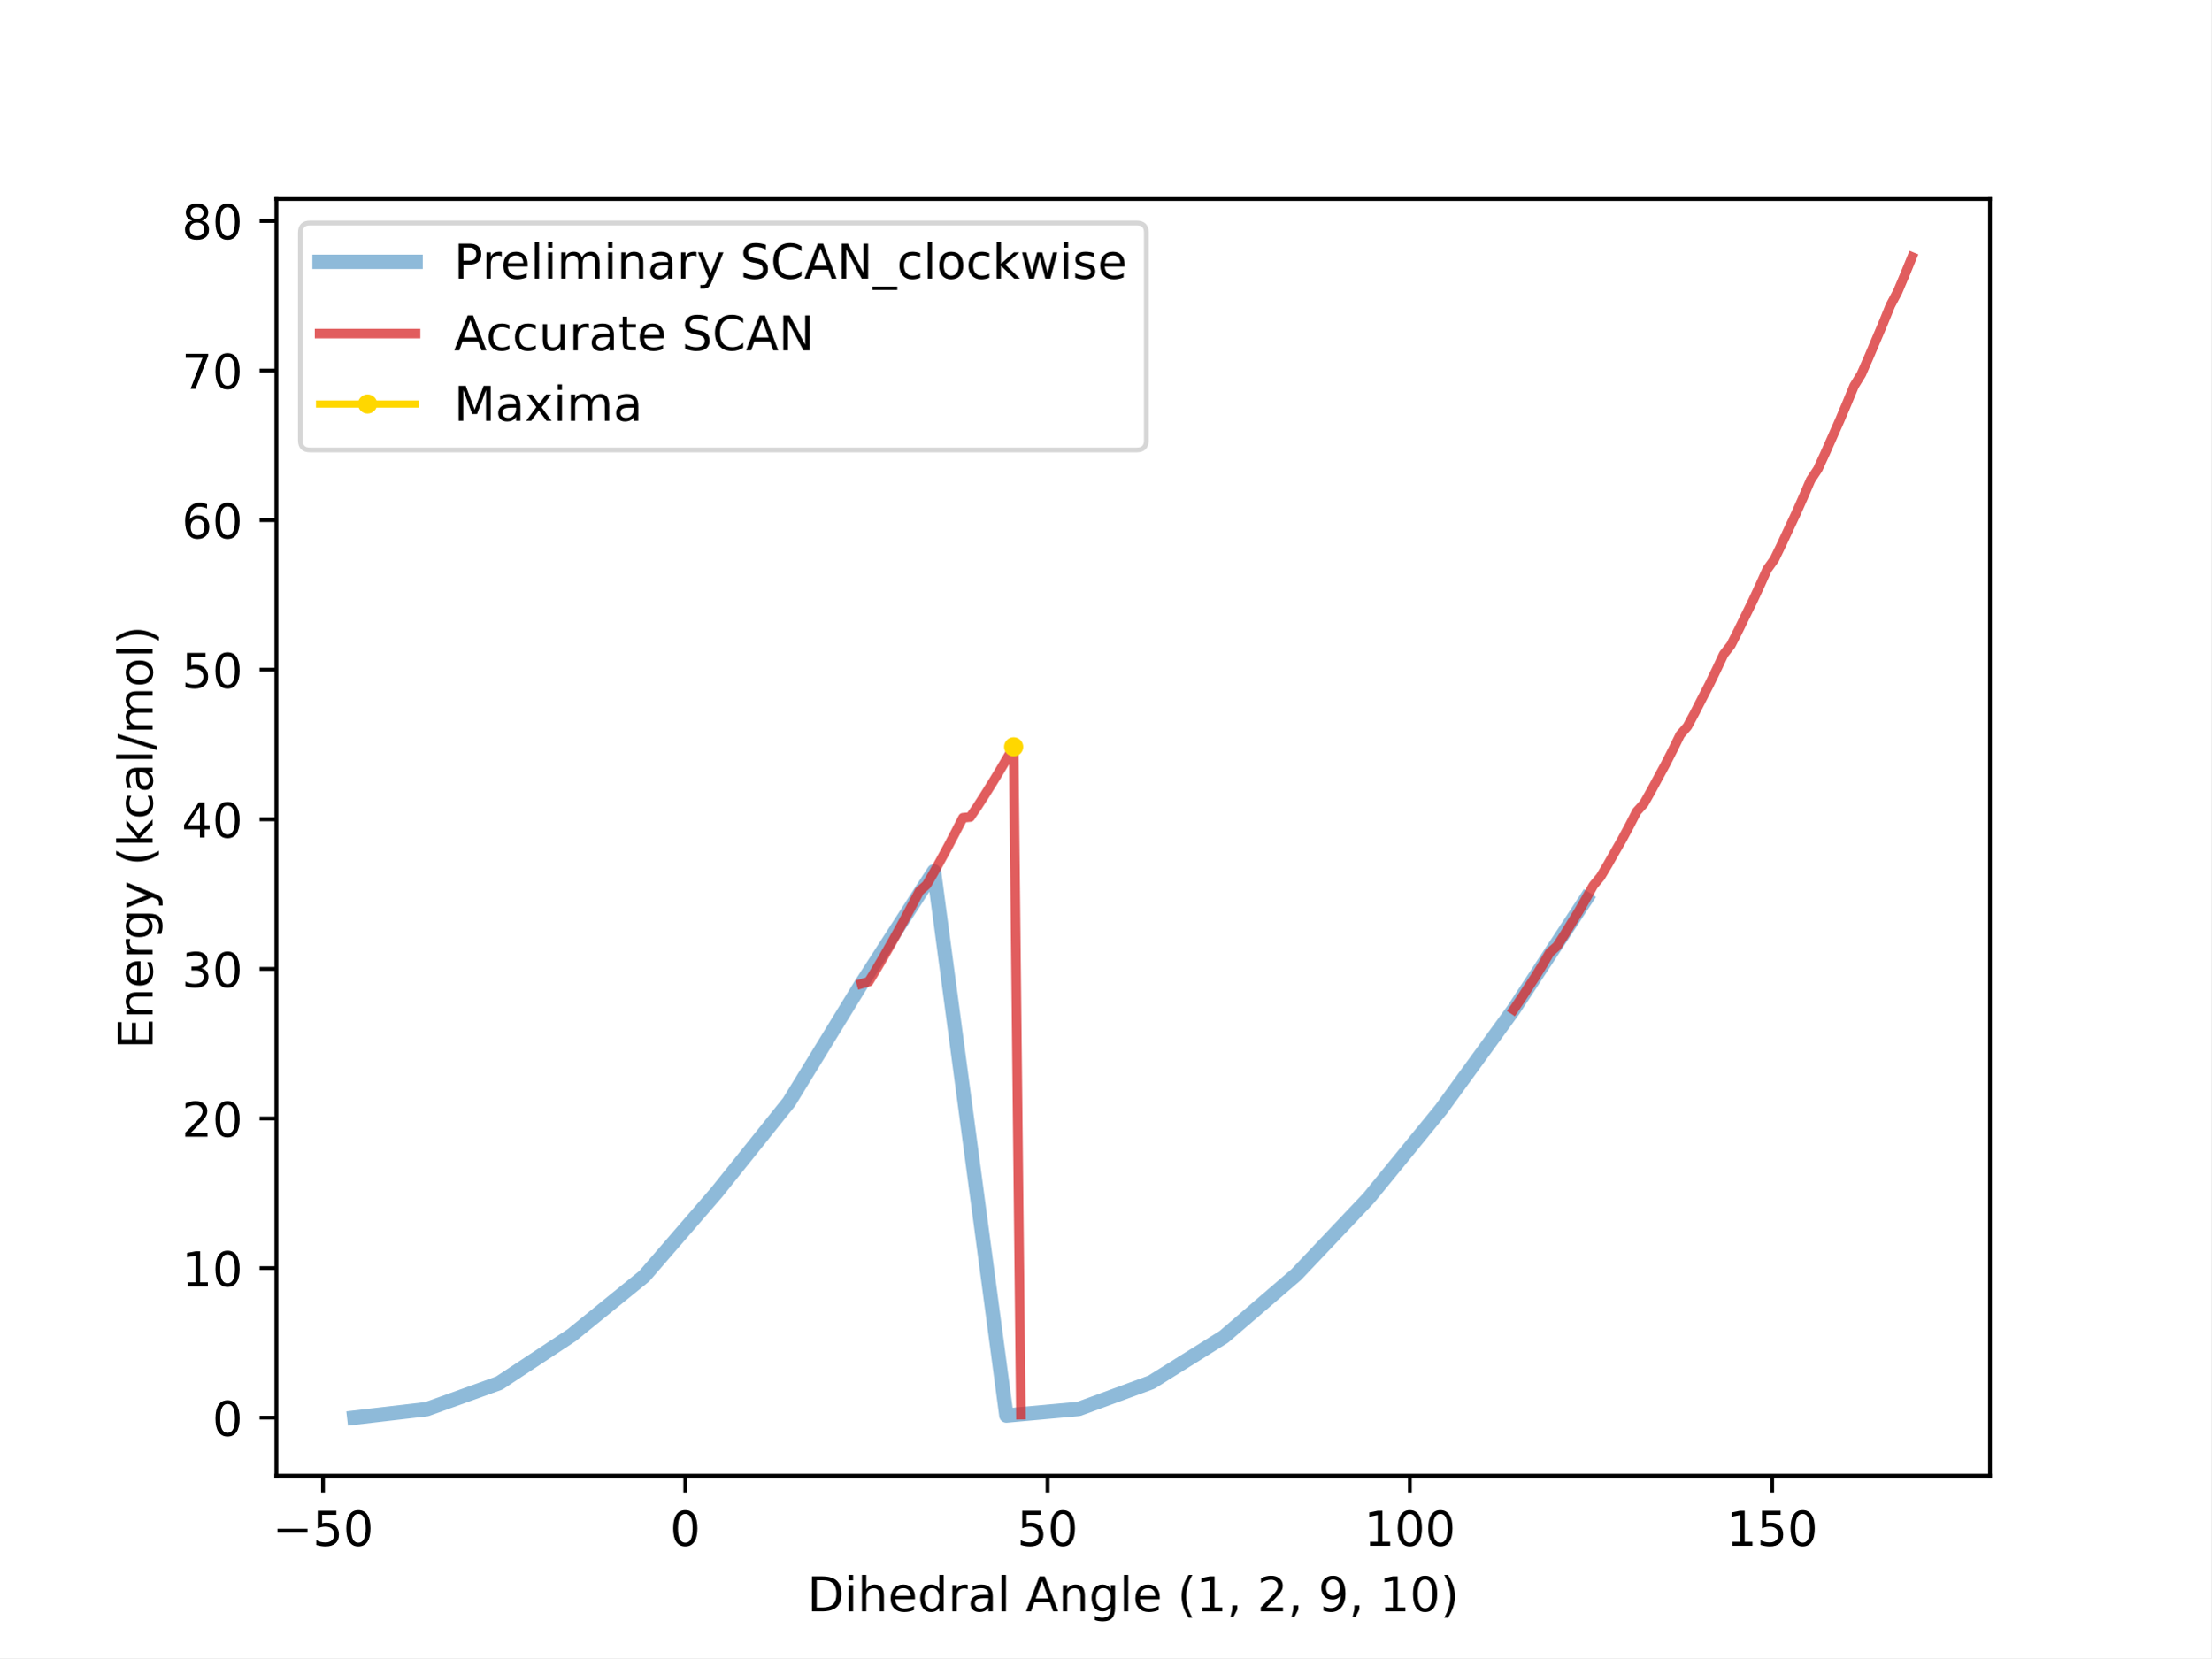
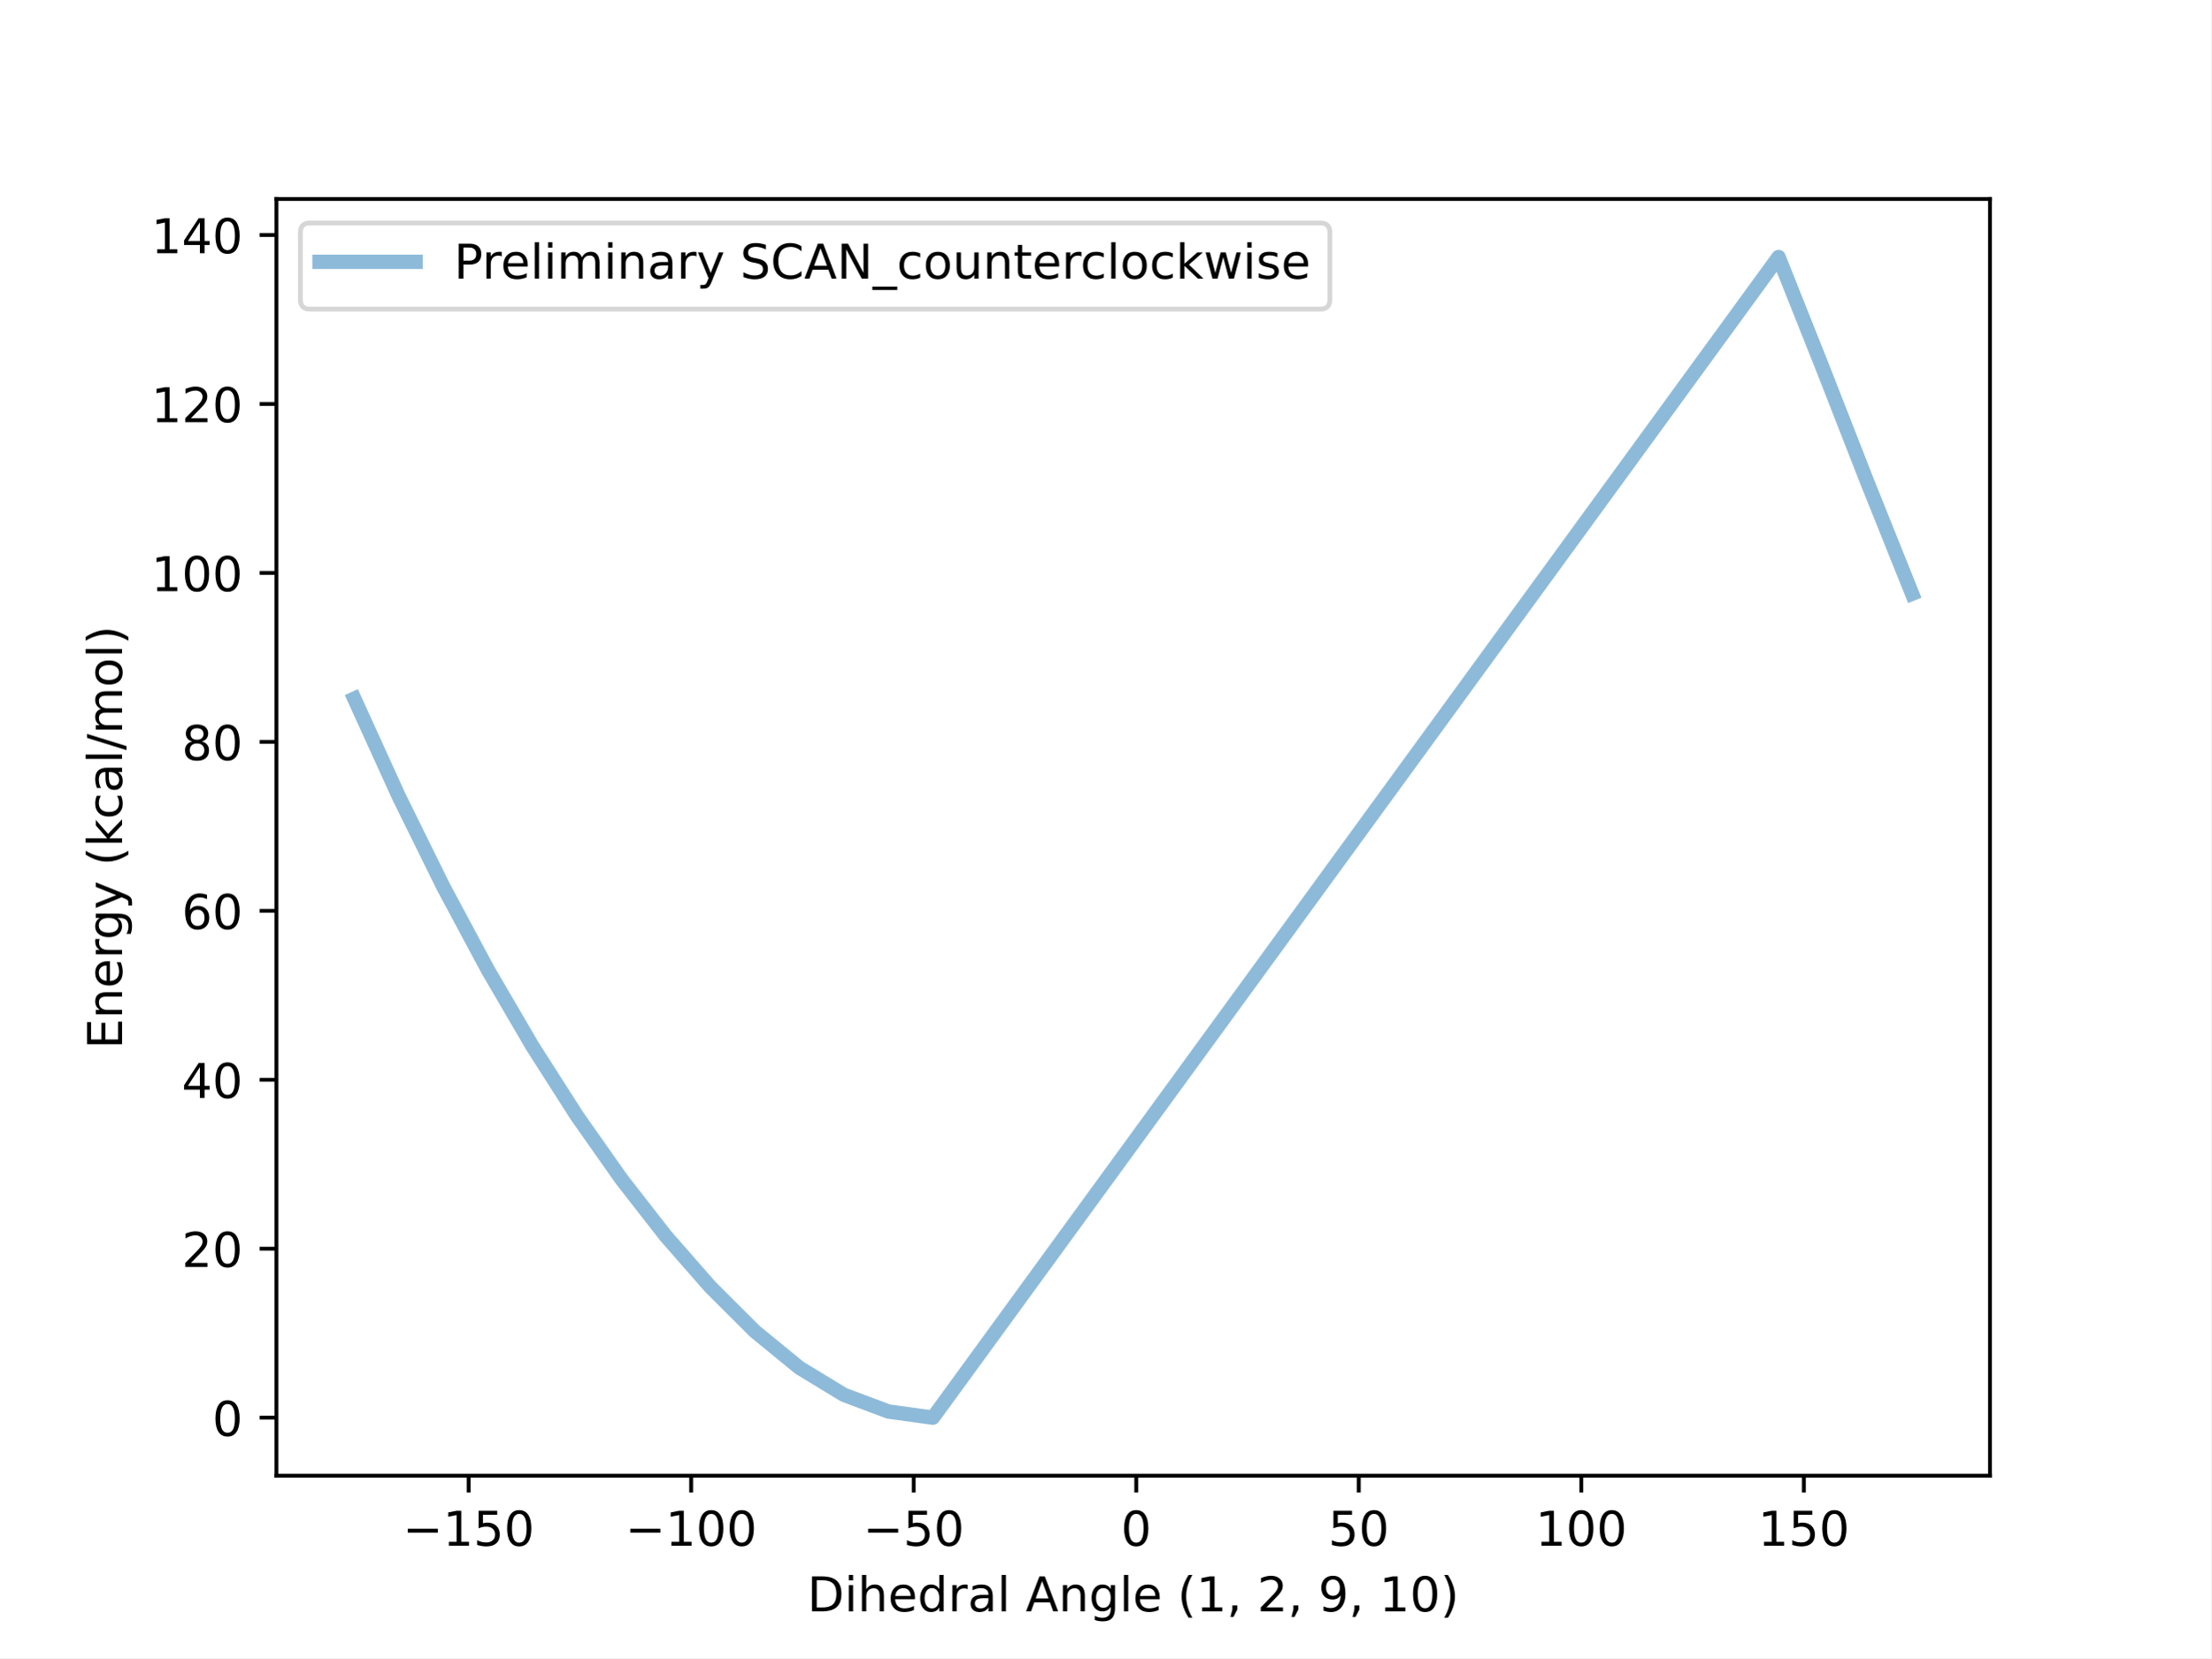
<svg xmlns="http://www.w3.org/2000/svg" xmlns:xlink="http://www.w3.org/1999/xlink" height="345.6pt" version="1.1" viewBox="0 0 460.8 345.6" width="460.8pt">
  <defs>
    <style type="text/css">*{stroke-linecap:butt;stroke-linejoin:round;}</style>
  </defs>
  <g id="figure_1">
    <g id="patch_1">
      <path d="M 0 345.6  L 460.8 345.6  L 460.8 0  L 0 0  z " style="fill:#ffffff;" />
    </g>
    <g id="axes_1">
      <g id="patch_2">
        <path d="M 57.6 307.584  L 414.72 307.584  L 414.72 41.472  L 57.6 41.472  z " style="fill:#ffffff;" />
      </g>
      <g id="matplotlib.axis_1">
        <g id="xtick_1">
          <g id="line2d_1">
            <defs>
-               <path d="M 0 0  L 0 3.5  " id="m492123b9db" style="stroke:#000000;stroke-width:0.8;" />
+               <path d="M 0 0  L 0 3.5  " id="md4438491c6" style="stroke:#000000;stroke-width:0.8;" />
            </defs>
            <g>
-               <use style="stroke:#000000;stroke-width:0.8;" x="67.315" xlink:href="#m492123b9db" y="307.584" />
+               <use style="stroke:#000000;stroke-width:0.8;" x="97.657" xlink:href="#md4438491c6" y="307.584" />
            </g>
          </g>
          <g id="text_1">
-             <g transform="translate(56.76267 322.1824)scale(0.1 -0.1)">
+             <g transform="translate(83.92293 322.1824)scale(0.1 -0.1)">
              <defs>
                <path d="M 678 2272  L 4684 2272  L 4684 1741  L 678 1741  L 678 2272  z " id="DejaVuSans-2212" transform="scale(0.015625)" />
+                 <path d="M 794 531  L 1825 531  L 1825 4091  L 703 3866  L 703 4441  L 1819 4666  L 2450 4666  L 2450 531  L 3481 531  L 3481 0  L 794 0  L 794 531  z " id="DejaVuSans-31" transform="scale(0.015625)" />
                <path d="M 691 4666  L 3169 4666  L 3169 4134  L 1269 4134  L 1269 2991  Q 1406 3038 1543 3061  Q 1681 3084 1819 3084  Q 2600 3084 3056 2656  Q 3513 2228 3513 1497  Q 3513 744 3044 326  Q 2575 -91 1722 -91  Q 1428 -91 1123 -41  Q 819 9 494 109  L 494 744  Q 775 591 1075 516  Q 1375 441 1709 441  Q 2250 441 2565 725  Q 2881 1009 2881 1497  Q 2881 1984 2565 2268  Q 2250 2553 1709 2553  Q 1456 2553 1204 2497  Q 953 2441 691 2322  L 691 4666  z " id="DejaVuSans-35" transform="scale(0.015625)" />
                <path d="M 2034 4250  Q 1547 4250 1301 3770  Q 1056 3291 1056 2328  Q 1056 1369 1301 889  Q 1547 409 2034 409  Q 2525 409 2770 889  Q 3016 1369 3016 2328  Q 3016 3291 2770 3770  Q 2525 4250 2034 4250  z M 2034 4750  Q 2819 4750 3233 4129  Q 3647 3509 3647 2328  Q 3647 1150 3233 529  Q 2819 -91 2034 -91  Q 1250 -91 836 529  Q 422 1150 422 2328  Q 422 3509 836 4129  Q 1250 4750 2034 4750  z " id="DejaVuSans-30" transform="scale(0.015625)" />
              </defs>
              <use xlink:href="#DejaVuSans-2212" />
+               <use x="83.789" xlink:href="#DejaVuSans-31" />
+               <use x="147.412" xlink:href="#DejaVuSans-35" />
+               <use x="211.035" xlink:href="#DejaVuSans-30" />
+             </g>
+           </g>
+         </g>
+         <g id="xtick_2">
+           <g id="line2d_2">
+             <g>
+               <use style="stroke:#000000;stroke-width:0.8;" x="144.036" xlink:href="#md4438491c6" y="307.584" />
+             </g>
+           </g>
+           <g id="text_2">
+             <g transform="translate(130.3021 322.1824)scale(0.1 -0.1)">
+               <use xlink:href="#DejaVuSans-2212" />
+               <use x="83.789" xlink:href="#DejaVuSans-31" />
+               <use x="147.412" xlink:href="#DejaVuSans-30" />
+               <use x="211.035" xlink:href="#DejaVuSans-30" />
+             </g>
+           </g>
+         </g>
+         <g id="xtick_3">
+           <g id="line2d_3">
+             <g>
+               <use style="stroke:#000000;stroke-width:0.8;" x="190.415" xlink:href="#md4438491c6" y="307.584" />
+             </g>
+           </g>
+           <g id="text_3">
+             <g transform="translate(179.8626 322.1824)scale(0.1 -0.1)">
+               <use xlink:href="#DejaVuSans-2212" />
              <use x="83.789" xlink:href="#DejaVuSans-35" />
              <use x="147.412" xlink:href="#DejaVuSans-30" />
            </g>
          </g>
        </g>
-         <g id="xtick_2">
-           <g id="line2d_2">
-             <g>
-               <use style="stroke:#000000;stroke-width:0.8;" x="142.816" xlink:href="#m492123b9db" y="307.584" />
-             </g>
-           </g>
-           <g id="text_2">
-             <g transform="translate(139.6348 322.1824)scale(0.1 -0.1)">
-               <use xlink:href="#DejaVuSans-30" />
-             </g>
-           </g>
-         </g>
-         <g id="xtick_3">
-           <g id="line2d_3">
-             <g>
-               <use style="stroke:#000000;stroke-width:0.8;" x="218.317" xlink:href="#m492123b9db" y="307.584" />
-             </g>
-           </g>
-           <g id="text_3">
-             <g transform="translate(211.9546 322.1824)scale(0.1 -0.1)">
-               <use xlink:href="#DejaVuSans-35" />
-               <use x="63.623" xlink:href="#DejaVuSans-30" />
-             </g>
-           </g>
-         </g>
        <g id="xtick_4">
          <g id="line2d_4">
            <g>
-               <use style="stroke:#000000;stroke-width:0.8;" x="293.818" xlink:href="#m492123b9db" y="307.584" />
+               <use style="stroke:#000000;stroke-width:0.8;" x="236.794" xlink:href="#md4438491c6" y="307.584" />
            </g>
          </g>
          <g id="text_4">
-             <g transform="translate(284.2744 322.1824)scale(0.1 -0.1)">
-               <defs>
-                 <path d="M 794 531  L 1825 531  L 1825 4091  L 703 3866  L 703 4441  L 1819 4666  L 2450 4666  L 2450 531  L 3481 531  L 3481 0  L 794 0  L 794 531  z " id="DejaVuSans-31" transform="scale(0.015625)" />
-               </defs>
-               <use xlink:href="#DejaVuSans-31" />
-               <use x="63.623" xlink:href="#DejaVuSans-30" />
-               <use x="127.246" xlink:href="#DejaVuSans-30" />
+             <g transform="translate(233.6129 322.1824)scale(0.1 -0.1)">
+               <use xlink:href="#DejaVuSans-30" />
            </g>
          </g>
        </g>
        <g id="xtick_5">
          <g id="line2d_5">
            <g>
-               <use style="stroke:#000000;stroke-width:0.8;" x="369.319" xlink:href="#m492123b9db" y="307.584" />
+               <use style="stroke:#000000;stroke-width:0.8;" x="283.173" xlink:href="#md4438491c6" y="307.584" />
            </g>
          </g>
          <g id="text_5">
-             <g transform="translate(359.7755 322.1824)scale(0.1 -0.1)">
+             <g transform="translate(276.8109 322.1824)scale(0.1 -0.1)">
+               <use xlink:href="#DejaVuSans-35" />
+               <use x="63.623" xlink:href="#DejaVuSans-30" />
+             </g>
+           </g>
+         </g>
+         <g id="xtick_6">
+           <g id="line2d_6">
+             <g>
+               <use style="stroke:#000000;stroke-width:0.8;" x="329.553" xlink:href="#md4438491c6" y="307.584" />
+             </g>
+           </g>
+           <g id="text_6">
+             <g transform="translate(320.0089 322.1824)scale(0.1 -0.1)">
+               <use xlink:href="#DejaVuSans-31" />
+               <use x="63.623" xlink:href="#DejaVuSans-30" />
+               <use x="127.246" xlink:href="#DejaVuSans-30" />
+             </g>
+           </g>
+         </g>
+         <g id="xtick_7">
+           <g id="line2d_7">
+             <g>
+               <use style="stroke:#000000;stroke-width:0.8;" x="375.932" xlink:href="#md4438491c6" y="307.584" />
+             </g>
+           </g>
+           <g id="text_7">
+             <g transform="translate(366.3881 322.1824)scale(0.1 -0.1)">
              <use xlink:href="#DejaVuSans-31" />
              <use x="63.623" xlink:href="#DejaVuSans-35" />
              <use x="127.246" xlink:href="#DejaVuSans-30" />
            </g>
          </g>
        </g>
-         <g id="text_6">
+         <g id="text_8">
          <g transform="translate(168.2436 335.8606)scale(0.1 -0.1)">
            <defs>
              <path d="M 1259 4147  L 1259 519  L 2022 519  Q 2988 519 3436 956  Q 3884 1394 3884 2338  Q 3884 3275 3436 3711  Q 2988 4147 2022 4147  L 1259 4147  z M 628 4666  L 1925 4666  Q 3281 4666 3915 4102  Q 4550 3538 4550 2338  Q 4550 1131 3912 565  Q 3275 0 1925 0  L 628 0  L 628 4666  z " id="DejaVuSans-44" transform="scale(0.015625)" />
              <path d="M 603 3500  L 1178 3500  L 1178 0  L 603 0  L 603 3500  z M 603 4863  L 1178 4863  L 1178 4134  L 603 4134  L 603 4863  z " id="DejaVuSans-69" transform="scale(0.015625)" />
              <path d="M 3513 2113  L 3513 0  L 2938 0  L 2938 2094  Q 2938 2591 2744 2837  Q 2550 3084 2163 3084  Q 1697 3084 1428 2787  Q 1159 2491 1159 1978  L 1159 0  L 581 0  L 581 4863  L 1159 4863  L 1159 2956  Q 1366 3272 1645 3428  Q 1925 3584 2291 3584  Q 2894 3584 3203 3211  Q 3513 2838 3513 2113  z " id="DejaVuSans-68" transform="scale(0.015625)" />
              <path d="M 3597 1894  L 3597 1613  L 953 1613  Q 991 1019 1311 708  Q 1631 397 2203 397  Q 2534 397 2845 478  Q 3156 559 3463 722  L 3463 178  Q 3153 47 2828 -22  Q 2503 -91 2169 -91  Q 1331 -91 842 396  Q 353 884 353 1716  Q 353 2575 817 3079  Q 1281 3584 2069 3584  Q 2775 3584 3186 3129  Q 3597 2675 3597 1894  z M 3022 2063  Q 3016 2534 2758 2815  Q 2500 3097 2075 3097  Q 1594 3097 1305 2825  Q 1016 2553 972 2059  L 3022 2063  z " id="DejaVuSans-65" transform="scale(0.015625)" />
              <path d="M 2906 2969  L 2906 4863  L 3481 4863  L 3481 0  L 2906 0  L 2906 525  Q 2725 213 2448 61  Q 2172 -91 1784 -91  Q 1150 -91 751 415  Q 353 922 353 1747  Q 353 2572 751 3078  Q 1150 3584 1784 3584  Q 2172 3584 2448 3432  Q 2725 3281 2906 2969  z M 947 1747  Q 947 1113 1208 752  Q 1469 391 1925 391  Q 2381 391 2643 752  Q 2906 1113 2906 1747  Q 2906 2381 2643 2742  Q 2381 3103 1925 3103  Q 1469 3103 1208 2742  Q 947 2381 947 1747  z " id="DejaVuSans-64" transform="scale(0.015625)" />
              <path d="M 2631 2963  Q 2534 3019 2420 3045  Q 2306 3072 2169 3072  Q 1681 3072 1420 2755  Q 1159 2438 1159 1844  L 1159 0  L 581 0  L 581 3500  L 1159 3500  L 1159 2956  Q 1341 3275 1631 3429  Q 1922 3584 2338 3584  Q 2397 3584 2469 3576  Q 2541 3569 2628 3553  L 2631 2963  z " id="DejaVuSans-72" transform="scale(0.015625)" />
              <path d="M 2194 1759  Q 1497 1759 1228 1600  Q 959 1441 959 1056  Q 959 750 1161 570  Q 1363 391 1709 391  Q 2188 391 2477 730  Q 2766 1069 2766 1631  L 2766 1759  L 2194 1759  z M 3341 1997  L 3341 0  L 2766 0  L 2766 531  Q 2569 213 2275 61  Q 1981 -91 1556 -91  Q 1019 -91 701 211  Q 384 513 384 1019  Q 384 1609 779 1909  Q 1175 2209 1959 2209  L 2766 2209  L 2766 2266  Q 2766 2663 2505 2880  Q 2244 3097 1772 3097  Q 1472 3097 1187 3025  Q 903 2953 641 2809  L 641 3341  Q 956 3463 1253 3523  Q 1550 3584 1831 3584  Q 2591 3584 2966 3190  Q 3341 2797 3341 1997  z " id="DejaVuSans-61" transform="scale(0.015625)" />
              <path d="M 603 4863  L 1178 4863  L 1178 0  L 603 0  L 603 4863  z " id="DejaVuSans-6c" transform="scale(0.015625)" />
              <path id="DejaVuSans-20" transform="scale(0.015625)" />
              <path d="M 2188 4044  L 1331 1722  L 3047 1722  L 2188 4044  z M 1831 4666  L 2547 4666  L 4325 0  L 3669 0  L 3244 1197  L 1141 1197  L 716 0  L 50 0  L 1831 4666  z " id="DejaVuSans-41" transform="scale(0.015625)" />
              <path d="M 3513 2113  L 3513 0  L 2938 0  L 2938 2094  Q 2938 2591 2744 2837  Q 2550 3084 2163 3084  Q 1697 3084 1428 2787  Q 1159 2491 1159 1978  L 1159 0  L 581 0  L 581 3500  L 1159 3500  L 1159 2956  Q 1366 3272 1645 3428  Q 1925 3584 2291 3584  Q 2894 3584 3203 3211  Q 3513 2838 3513 2113  z " id="DejaVuSans-6e" transform="scale(0.015625)" />
              <path d="M 2906 1791  Q 2906 2416 2648 2759  Q 2391 3103 1925 3103  Q 1463 3103 1205 2759  Q 947 2416 947 1791  Q 947 1169 1205 825  Q 1463 481 1925 481  Q 2391 481 2648 825  Q 2906 1169 2906 1791  z M 3481 434  Q 3481 -459 3084 -895  Q 2688 -1331 1869 -1331  Q 1566 -1331 1297 -1286  Q 1028 -1241 775 -1147  L 775 -588  Q 1028 -725 1275 -790  Q 1522 -856 1778 -856  Q 2344 -856 2625 -561  Q 2906 -266 2906 331  L 2906 616  Q 2728 306 2450 153  Q 2172 0 1784 0  Q 1141 0 747 490  Q 353 981 353 1791  Q 353 2603 747 3093  Q 1141 3584 1784 3584  Q 2172 3584 2450 3431  Q 2728 3278 2906 2969  L 2906 3500  L 3481 3500  L 3481 434  z " id="DejaVuSans-67" transform="scale(0.015625)" />
              <path d="M 1984 4856  Q 1566 4138 1362 3434  Q 1159 2731 1159 2009  Q 1159 1288 1364 580  Q 1569 -128 1984 -844  L 1484 -844  Q 1016 -109 783 600  Q 550 1309 550 2009  Q 550 2706 781 3412  Q 1013 4119 1484 4856  L 1984 4856  z " id="DejaVuSans-28" transform="scale(0.015625)" />
              <path d="M 750 794  L 1409 794  L 1409 256  L 897 -744  L 494 -744  L 750 256  L 750 794  z " id="DejaVuSans-2c" transform="scale(0.015625)" />
              <path d="M 1228 531  L 3431 531  L 3431 0  L 469 0  L 469 531  Q 828 903 1448 1529  Q 2069 2156 2228 2338  Q 2531 2678 2651 2914  Q 2772 3150 2772 3378  Q 2772 3750 2511 3984  Q 2250 4219 1831 4219  Q 1534 4219 1204 4116  Q 875 4013 500 3803  L 500 4441  Q 881 4594 1212 4672  Q 1544 4750 1819 4750  Q 2544 4750 2975 4387  Q 3406 4025 3406 3419  Q 3406 3131 3298 2873  Q 3191 2616 2906 2266  Q 2828 2175 2409 1742  Q 1991 1309 1228 531  z " id="DejaVuSans-32" transform="scale(0.015625)" />
              <path d="M 703 97  L 703 672  Q 941 559 1184 500  Q 1428 441 1663 441  Q 2288 441 2617 861  Q 2947 1281 2994 2138  Q 2813 1869 2534 1725  Q 2256 1581 1919 1581  Q 1219 1581 811 2004  Q 403 2428 403 3163  Q 403 3881 828 4315  Q 1253 4750 1959 4750  Q 2769 4750 3195 4129  Q 3622 3509 3622 2328  Q 3622 1225 3098 567  Q 2575 -91 1691 -91  Q 1453 -91 1209 -44  Q 966 3 703 97  z M 1959 2075  Q 2384 2075 2632 2365  Q 2881 2656 2881 3163  Q 2881 3666 2632 3958  Q 2384 4250 1959 4250  Q 1534 4250 1286 3958  Q 1038 3666 1038 3163  Q 1038 2656 1286 2365  Q 1534 2075 1959 2075  z " id="DejaVuSans-39" transform="scale(0.015625)" />
              <path d="M 513 4856  L 1013 4856  Q 1481 4119 1714 3412  Q 1947 2706 1947 2009  Q 1947 1309 1714 600  Q 1481 -109 1013 -844  L 513 -844  Q 928 -128 1133 580  Q 1338 1288 1338 2009  Q 1338 2731 1133 3434  Q 928 4138 513 4856  z " id="DejaVuSans-29" transform="scale(0.015625)" />
            </defs>
            <use xlink:href="#DejaVuSans-44" />
            <use x="77.002" xlink:href="#DejaVuSans-69" />
            <use x="104.785" xlink:href="#DejaVuSans-68" />
            <use x="168.164" xlink:href="#DejaVuSans-65" />
            <use x="229.688" xlink:href="#DejaVuSans-64" />
            <use x="293.164" xlink:href="#DejaVuSans-72" />
            <use x="334.277" xlink:href="#DejaVuSans-61" />
            <use x="395.557" xlink:href="#DejaVuSans-6c" />
            <use x="423.34" xlink:href="#DejaVuSans-20" />
            <use x="455.127" xlink:href="#DejaVuSans-41" />
            <use x="523.535" xlink:href="#DejaVuSans-6e" />
            <use x="586.914" xlink:href="#DejaVuSans-67" />
            <use x="650.391" xlink:href="#DejaVuSans-6c" />
            <use x="678.174" xlink:href="#DejaVuSans-65" />
            <use x="739.697" xlink:href="#DejaVuSans-20" />
            <use x="771.484" xlink:href="#DejaVuSans-28" />
            <use x="810.498" xlink:href="#DejaVuSans-31" />
            <use x="874.121" xlink:href="#DejaVuSans-2c" />
            <use x="905.908" xlink:href="#DejaVuSans-20" />
            <use x="937.695" xlink:href="#DejaVuSans-32" />
            <use x="1001.318" xlink:href="#DejaVuSans-2c" />
            <use x="1033.105" xlink:href="#DejaVuSans-20" />
            <use x="1064.893" xlink:href="#DejaVuSans-39" />
            <use x="1128.516" xlink:href="#DejaVuSans-2c" />
            <use x="1160.303" xlink:href="#DejaVuSans-20" />
            <use x="1192.09" xlink:href="#DejaVuSans-31" />
            <use x="1255.713" xlink:href="#DejaVuSans-30" />
            <use x="1319.336" xlink:href="#DejaVuSans-29" />
          </g>
        </g>
      </g>
      <g id="matplotlib.axis_2">
        <g id="ytick_1">
-           <g id="line2d_6">
+           <g id="line2d_8">
            <defs>
-               <path d="M 0 0  L -3.5 0  " id="m87561876c5" style="stroke:#000000;stroke-width:0.8;" />
+               <path d="M 0 0  L -3.5 0  " id="mfacf7234e8" style="stroke:#000000;stroke-width:0.8;" />
            </defs>
            <g>
-               <use style="stroke:#000000;stroke-width:0.8;" x="57.6" xlink:href="#m87561876c5" y="295.488" />
-             </g>
-           </g>
-           <g id="text_7">
+               <use style="stroke:#000000;stroke-width:0.8;" x="57.6" xlink:href="#mfacf7234e8" y="295.488" />
+             </g>
+           </g>
+           <g id="text_9">
            <g transform="translate(44.2375 299.2872)scale(0.1 -0.1)">
              <use xlink:href="#DejaVuSans-30" />
            </g>
          </g>
        </g>
        <g id="ytick_2">
-           <g id="line2d_7">
-             <g>
-               <use style="stroke:#000000;stroke-width:0.8;" x="57.6" xlink:href="#m87561876c5" y="264.308" />
-             </g>
-           </g>
-           <g id="text_8">
-             <g transform="translate(37.875 268.107)scale(0.1 -0.1)">
-               <use xlink:href="#DejaVuSans-31" />
+           <g id="line2d_9">
+             <g>
+               <use style="stroke:#000000;stroke-width:0.8;" x="57.6" xlink:href="#mfacf7234e8" y="260.272" />
+             </g>
+           </g>
+           <g id="text_10">
+             <g transform="translate(37.875 264.0711)scale(0.1 -0.1)">
+               <use xlink:href="#DejaVuSans-32" />
              <use x="63.623" xlink:href="#DejaVuSans-30" />
            </g>
          </g>
        </g>
        <g id="ytick_3">
-           <g id="line2d_8">
-             <g>
-               <use style="stroke:#000000;stroke-width:0.8;" x="57.6" xlink:href="#m87561876c5" y="233.128" />
-             </g>
-           </g>
-           <g id="text_9">
-             <g transform="translate(37.875 236.9268)scale(0.1 -0.1)">
-               <use xlink:href="#DejaVuSans-32" />
-               <use x="63.623" xlink:href="#DejaVuSans-30" />
-             </g>
-           </g>
-         </g>
-         <g id="ytick_4">
-           <g id="line2d_9">
-             <g>
-               <use style="stroke:#000000;stroke-width:0.8;" x="57.6" xlink:href="#m87561876c5" y="201.947" />
-             </g>
-           </g>
-           <g id="text_10">
-             <g transform="translate(37.875 205.7466)scale(0.1 -0.1)">
-               <defs>
-                 <path d="M 2597 2516  Q 3050 2419 3304 2112  Q 3559 1806 3559 1356  Q 3559 666 3084 287  Q 2609 -91 1734 -91  Q 1441 -91 1130 -33  Q 819 25 488 141  L 488 750  Q 750 597 1062 519  Q 1375 441 1716 441  Q 2309 441 2620 675  Q 2931 909 2931 1356  Q 2931 1769 2642 2001  Q 2353 2234 1838 2234  L 1294 2234  L 1294 2753  L 1863 2753  Q 2328 2753 2575 2939  Q 2822 3125 2822 3475  Q 2822 3834 2567 4026  Q 2313 4219 1838 4219  Q 1578 4219 1281 4162  Q 984 4106 628 3988  L 628 4550  Q 988 4650 1302 4700  Q 1616 4750 1894 4750  Q 2613 4750 3031 4423  Q 3450 4097 3450 3541  Q 3450 3153 3228 2886  Q 3006 2619 2597 2516  z " id="DejaVuSans-33" transform="scale(0.015625)" />
-               </defs>
-               <use xlink:href="#DejaVuSans-33" />
-               <use x="63.623" xlink:href="#DejaVuSans-30" />
-             </g>
-           </g>
-         </g>
-         <g id="ytick_5">
          <g id="line2d_10">
            <g>
-               <use style="stroke:#000000;stroke-width:0.8;" x="57.6" xlink:href="#m87561876c5" y="170.767" />
+               <use style="stroke:#000000;stroke-width:0.8;" x="57.6" xlink:href="#mfacf7234e8" y="225.056" />
            </g>
          </g>
          <g id="text_11">
-             <g transform="translate(37.875 174.5663)scale(0.1 -0.1)">
+             <g transform="translate(37.875 228.8549)scale(0.1 -0.1)">
              <defs>
                <path d="M 2419 4116  L 825 1625  L 2419 1625  L 2419 4116  z M 2253 4666  L 3047 4666  L 3047 1625  L 3713 1625  L 3713 1100  L 3047 1100  L 3047 0  L 2419 0  L 2419 1100  L 313 1100  L 313 1709  L 2253 4666  z " id="DejaVuSans-34" transform="scale(0.015625)" />
              </defs>
              <use xlink:href="#DejaVuSans-34" />
              <use x="63.623" xlink:href="#DejaVuSans-30" />
            </g>
          </g>
        </g>
-         <g id="ytick_6">
+         <g id="ytick_4">
          <g id="line2d_11">
            <g>
-               <use style="stroke:#000000;stroke-width:0.8;" x="57.6" xlink:href="#m87561876c5" y="139.587" />
+               <use style="stroke:#000000;stroke-width:0.8;" x="57.6" xlink:href="#mfacf7234e8" y="189.84" />
            </g>
          </g>
          <g id="text_12">
-             <g transform="translate(37.875 143.3861)scale(0.1 -0.1)">
-               <use xlink:href="#DejaVuSans-35" />
-               <use x="63.623" xlink:href="#DejaVuSans-30" />
-             </g>
-           </g>
-         </g>
-         <g id="ytick_7">
-           <g id="line2d_12">
-             <g>
-               <use style="stroke:#000000;stroke-width:0.8;" x="57.6" xlink:href="#m87561876c5" y="108.407" />
-             </g>
-           </g>
-           <g id="text_13">
-             <g transform="translate(37.875 112.2059)scale(0.1 -0.1)">
+             <g transform="translate(37.875 193.6387)scale(0.1 -0.1)">
              <defs>
                <path d="M 2113 2584  Q 1688 2584 1439 2293  Q 1191 2003 1191 1497  Q 1191 994 1439 701  Q 1688 409 2113 409  Q 2538 409 2786 701  Q 3034 994 3034 1497  Q 3034 2003 2786 2293  Q 2538 2584 2113 2584  z M 3366 4563  L 3366 3988  Q 3128 4100 2886 4159  Q 2644 4219 2406 4219  Q 1781 4219 1451 3797  Q 1122 3375 1075 2522  Q 1259 2794 1537 2939  Q 1816 3084 2150 3084  Q 2853 3084 3261 2657  Q 3669 2231 3669 1497  Q 3669 778 3244 343  Q 2819 -91 2113 -91  Q 1303 -91 875 529  Q 447 1150 447 2328  Q 447 3434 972 4092  Q 1497 4750 2381 4750  Q 2619 4750 2861 4703  Q 3103 4656 3366 4563  z " id="DejaVuSans-36" transform="scale(0.015625)" />
              </defs>
              <use xlink:href="#DejaVuSans-36" />
              <use x="63.623" xlink:href="#DejaVuSans-30" />
            </g>
          </g>
        </g>
-         <g id="ytick_8">
-           <g id="line2d_13">
-             <g>
-               <use style="stroke:#000000;stroke-width:0.8;" x="57.6" xlink:href="#m87561876c5" y="77.226" />
-             </g>
-           </g>
-           <g id="text_14">
-             <g transform="translate(37.875 81.02569)scale(0.1 -0.1)">
-               <defs>
-                 <path d="M 525 4666  L 3525 4666  L 3525 4397  L 1831 0  L 1172 0  L 2766 4134  L 525 4134  L 525 4666  z " id="DejaVuSans-37" transform="scale(0.015625)" />
-               </defs>
-               <use xlink:href="#DejaVuSans-37" />
-               <use x="63.623" xlink:href="#DejaVuSans-30" />
-             </g>
-           </g>
-         </g>
-         <g id="ytick_9">
-           <g id="line2d_14">
-             <g>
-               <use style="stroke:#000000;stroke-width:0.8;" x="57.6" xlink:href="#m87561876c5" y="46.046" />
-             </g>
-           </g>
-           <g id="text_15">
-             <g transform="translate(37.875 49.84547)scale(0.1 -0.1)">
+         <g id="ytick_5">
+           <g id="line2d_12">
+             <g>
+               <use style="stroke:#000000;stroke-width:0.8;" x="57.6" xlink:href="#mfacf7234e8" y="154.623" />
+             </g>
+           </g>
+           <g id="text_13">
+             <g transform="translate(37.875 158.4226)scale(0.1 -0.1)">
              <defs>
                <path d="M 2034 2216  Q 1584 2216 1326 1975  Q 1069 1734 1069 1313  Q 1069 891 1326 650  Q 1584 409 2034 409  Q 2484 409 2743 651  Q 3003 894 3003 1313  Q 3003 1734 2745 1975  Q 2488 2216 2034 2216  z M 1403 2484  Q 997 2584 770 2862  Q 544 3141 544 3541  Q 544 4100 942 4425  Q 1341 4750 2034 4750  Q 2731 4750 3128 4425  Q 3525 4100 3525 3541  Q 3525 3141 3298 2862  Q 3072 2584 2669 2484  Q 3125 2378 3379 2068  Q 3634 1759 3634 1313  Q 3634 634 3220 271  Q 2806 -91 2034 -91  Q 1263 -91 848 271  Q 434 634 434 1313  Q 434 1759 690 2068  Q 947 2378 1403 2484  z M 1172 3481  Q 1172 3119 1398 2916  Q 1625 2713 2034 2713  Q 2441 2713 2670 2916  Q 2900 3119 2900 3481  Q 2900 3844 2670 4047  Q 2441 4250 2034 4250  Q 1625 4250 1398 4047  Q 1172 3844 1172 3481  z " id="DejaVuSans-38" transform="scale(0.015625)" />
              </defs>
              <use xlink:href="#DejaVuSans-38" />
              <use x="63.623" xlink:href="#DejaVuSans-30" />
            </g>
          </g>
        </g>
-         <g id="text_16">
-           <g transform="translate(31.79531 218.6257)rotate(-90)scale(0.1 -0.1)">
+         <g id="ytick_6">
+           <g id="line2d_13">
+             <g>
+               <use style="stroke:#000000;stroke-width:0.8;" x="57.6" xlink:href="#mfacf7234e8" y="119.407" />
+             </g>
+           </g>
+           <g id="text_14">
+             <g transform="translate(31.5125 123.2064)scale(0.1 -0.1)">
+               <use xlink:href="#DejaVuSans-31" />
+               <use x="63.623" xlink:href="#DejaVuSans-30" />
+               <use x="127.246" xlink:href="#DejaVuSans-30" />
+             </g>
+           </g>
+         </g>
+         <g id="ytick_7">
+           <g id="line2d_14">
+             <g>
+               <use style="stroke:#000000;stroke-width:0.8;" x="57.6" xlink:href="#mfacf7234e8" y="84.191" />
+             </g>
+           </g>
+           <g id="text_15">
+             <g transform="translate(31.5125 87.99027)scale(0.1 -0.1)">
+               <use xlink:href="#DejaVuSans-31" />
+               <use x="63.623" xlink:href="#DejaVuSans-32" />
+               <use x="127.246" xlink:href="#DejaVuSans-30" />
+             </g>
+           </g>
+         </g>
+         <g id="ytick_8">
+           <g id="line2d_15">
+             <g>
+               <use style="stroke:#000000;stroke-width:0.8;" x="57.6" xlink:href="#mfacf7234e8" y="48.975" />
+             </g>
+           </g>
+           <g id="text_16">
+             <g transform="translate(31.5125 52.77412)scale(0.1 -0.1)">
+               <use xlink:href="#DejaVuSans-31" />
+               <use x="63.623" xlink:href="#DejaVuSans-34" />
+               <use x="127.246" xlink:href="#DejaVuSans-30" />
+             </g>
+           </g>
+         </g>
+         <g id="text_17">
+           <g transform="translate(25.43281 218.6257)rotate(-90)scale(0.1 -0.1)">
            <defs>
              <path d="M 628 4666  L 3578 4666  L 3578 4134  L 1259 4134  L 1259 2753  L 3481 2753  L 3481 2222  L 1259 2222  L 1259 531  L 3634 531  L 3634 0  L 628 0  L 628 4666  z " id="DejaVuSans-45" transform="scale(0.015625)" />
              <path d="M 2059 -325  Q 1816 -950 1584 -1140  Q 1353 -1331 966 -1331  L 506 -1331  L 506 -850  L 844 -850  Q 1081 -850 1212 -737  Q 1344 -625 1503 -206  L 1606 56  L 191 3500  L 800 3500  L 1894 763  L 2988 3500  L 3597 3500  L 2059 -325  z " id="DejaVuSans-79" transform="scale(0.015625)" />
              <path d="M 581 4863  L 1159 4863  L 1159 1991  L 2875 3500  L 3609 3500  L 1753 1863  L 3688 0  L 2938 0  L 1159 1709  L 1159 0  L 581 0  L 581 4863  z " id="DejaVuSans-6b" transform="scale(0.015625)" />
              <path d="M 3122 3366  L 3122 2828  Q 2878 2963 2633 3030  Q 2388 3097 2138 3097  Q 1578 3097 1268 2742  Q 959 2388 959 1747  Q 959 1106 1268 751  Q 1578 397 2138 397  Q 2388 397 2633 464  Q 2878 531 3122 666  L 3122 134  Q 2881 22 2623 -34  Q 2366 -91 2075 -91  Q 1284 -91 818 406  Q 353 903 353 1747  Q 353 2603 823 3093  Q 1294 3584 2113 3584  Q 2378 3584 2631 3529  Q 2884 3475 3122 3366  z " id="DejaVuSans-63" transform="scale(0.015625)" />
              <path d="M 1625 4666  L 2156 4666  L 531 -594  L 0 -594  L 1625 4666  z " id="DejaVuSans-2f" transform="scale(0.015625)" />
              <path d="M 3328 2828  Q 3544 3216 3844 3400  Q 4144 3584 4550 3584  Q 5097 3584 5394 3201  Q 5691 2819 5691 2113  L 5691 0  L 5113 0  L 5113 2094  Q 5113 2597 4934 2840  Q 4756 3084 4391 3084  Q 3944 3084 3684 2787  Q 3425 2491 3425 1978  L 3425 0  L 2847 0  L 2847 2094  Q 2847 2600 2669 2842  Q 2491 3084 2119 3084  Q 1678 3084 1418 2786  Q 1159 2488 1159 1978  L 1159 0  L 581 0  L 581 3500  L 1159 3500  L 1159 2956  Q 1356 3278 1631 3431  Q 1906 3584 2284 3584  Q 2666 3584 2933 3390  Q 3200 3197 3328 2828  z " id="DejaVuSans-6d" transform="scale(0.015625)" />
              <path d="M 1959 3097  Q 1497 3097 1228 2736  Q 959 2375 959 1747  Q 959 1119 1226 758  Q 1494 397 1959 397  Q 2419 397 2687 759  Q 2956 1122 2956 1747  Q 2956 2369 2687 2733  Q 2419 3097 1959 3097  z M 1959 3584  Q 2709 3584 3137 3096  Q 3566 2609 3566 1747  Q 3566 888 3137 398  Q 2709 -91 1959 -91  Q 1206 -91 779 398  Q 353 888 353 1747  Q 353 2609 779 3096  Q 1206 3584 1959 3584  z " id="DejaVuSans-6f" transform="scale(0.015625)" />
            </defs>
            <use xlink:href="#DejaVuSans-45" />
            <use x="63.184" xlink:href="#DejaVuSans-6e" />
            <use x="126.562" xlink:href="#DejaVuSans-65" />
            <use x="188.086" xlink:href="#DejaVuSans-72" />
            <use x="227.449" xlink:href="#DejaVuSans-67" />
            <use x="290.926" xlink:href="#DejaVuSans-79" />
            <use x="350.105" xlink:href="#DejaVuSans-20" />
            <use x="381.893" xlink:href="#DejaVuSans-28" />
            <use x="420.906" xlink:href="#DejaVuSans-6b" />
            <use x="478.816" xlink:href="#DejaVuSans-63" />
            <use x="533.797" xlink:href="#DejaVuSans-61" />
            <use x="595.076" xlink:href="#DejaVuSans-6c" />
            <use x="622.859" xlink:href="#DejaVuSans-2f" />
            <use x="656.551" xlink:href="#DejaVuSans-6d" />
            <use x="753.963" xlink:href="#DejaVuSans-6f" />
            <use x="815.145" xlink:href="#DejaVuSans-6c" />
            <use x="842.928" xlink:href="#DejaVuSans-29" />
          </g>
        </g>
      </g>
-       <g id="line2d_15">
-         <path clip-path="url(#pcf43be44bb)" d="M 73.833 295.488  L 88.933 293.713  L 104.033 288.277  L 119.133 278.297  L 134.234 266.023  L 149.334 248.545  L 164.434 229.69  L 179.534 205.044  L 194.634 181.608  L 209.735 295.049  L 224.835 293.659  L 239.935 288.104  L 255.035 278.651  L 270.135 265.671  L 285.236 249.724  L 300.336 231.224  L 315.436 210.447  L 330.536 187.388  " style="fill:none;stroke:#1f77b4;stroke-linecap:square;stroke-opacity:0.5;stroke-width:3;" />
-       </g>
      <g id="line2d_16">
-         <path clip-path="url(#pcf43be44bb)" d="M 179.534 205.044  L 181.044 204.619  L 182.554 202.141  L 184.064 199.566  L 185.574 196.919  L 187.084 194.22  L 188.594 191.458  L 190.104 188.635  L 191.614 185.754  L 193.124 184.39  L 194.634 181.792  L 196.144 179.063  L 197.654 176.268  L 199.164 173.381  L 200.675 170.443  L 202.185 170.3  L 203.695 168.09  L 205.205 165.737  L 206.715 163.319  L 208.225 160.832  L 209.735 158.279  L 211.245 155.663  L 212.755 294.871  " style="fill:none;stroke:#d62728;stroke-linecap:square;stroke-opacity:0.75;stroke-width:2;" />
-       </g>
-       <g id="line2d_17">
-         <path clip-path="url(#pcf43be44bb)" d="M 211.245 155.663  " style="fill:none;stroke:#ffd700;stroke-linecap:square;stroke-width:1.5;" />
-         <defs>
-           <path d="M 0 1.5  C 0.398 1.5 0.779 1.342 1.061 1.061  C 1.342 0.779 1.5 0.398 1.5 0  C 1.5 -0.398 1.342 -0.779 1.061 -1.061  C 0.779 -1.342 0.398 -1.5 0 -1.5  C -0.398 -1.5 -0.779 -1.342 -1.061 -1.061  C -1.342 -0.779 -1.5 -0.398 -1.5 0  C -1.5 0.398 -1.342 0.779 -1.061 1.061  C -0.779 1.342 -0.398 1.5 0 1.5  z " id="mdc849818d6" style="stroke:#ffd700;" />
-         </defs>
-         <g clip-path="url(#pcf43be44bb)">
-           <use style="fill:#ffd700;stroke:#ffd700;" x="211.245" xlink:href="#mdc849818d6" y="155.663" />
-         </g>
-       </g>
-       <g id="line2d_18">
-         <path clip-path="url(#pcf43be44bb)" d="M 315.436 210.447  L 316.946 208.225  L 318.456 205.884  L 319.966 203.595  L 321.476 201.125  L 322.986 198.532  L 324.496 197.19  L 326.006 194.844  L 327.516 192.38  L 329.026 189.922  L 330.536 187.297  L 332.046 184.565  L 333.556 182.742  L 335.066 180.205  L 336.576 177.539  L 338.086 174.896  L 339.596 172.074  L 341.106 169.141  L 342.616 167.469  L 344.127 164.787  L 345.637 161.979  L 347.147 159.188  L 348.657 156.219  L 350.167 153.138  L 351.677 151.397  L 353.187 148.574  L 354.697 145.624  L 356.207 142.694  L 357.717 139.586  L 359.227 136.367  L 360.737 134.43  L 362.247 131.457  L 363.757 128.359  L 365.267 125.284  L 366.777 122.028  L 368.287 118.663  L 369.797 116.562  L 371.307 113.437  L 372.817 110.187  L 374.327 106.962  L 375.837 103.556  L 377.347 100.042  L 378.857 97.758  L 380.367 94.475  L 381.877 91.07  L 383.387 87.666  L 384.897 84.094  L 386.407 80.425  L 387.917 77.976  L 389.427 74.53  L 390.937 70.964  L 392.447 67.4  L 393.957 63.67  L 395.467 60.831  L 396.977 57.256  L 398.487 53.568  " style="fill:none;stroke:#d62728;stroke-linecap:square;stroke-opacity:0.75;stroke-width:2;" />
+         <path clip-path="url(#p051c33cbf2)" d="M 73.833 145.62  L 83.109 166.002  L 92.384 184.821  L 101.66 202.137  L 110.936 218.029  L 120.212 232.554  L 129.488 245.747  L 138.764 257.646  L 148.039 268.234  L 157.315 277.492  L 166.591 285.081  L 175.867 290.723  L 185.143 294.205  L 194.419 295.488  L 370.66 53.568  L 379.936 76.896  L 389.211 100.623  L 398.487 123.742  " style="fill:none;stroke:#1f77b4;stroke-linecap:square;stroke-opacity:0.5;stroke-width:3;" />
      </g>
      <g id="patch_3">
        <path d="M 57.6 307.584  L 57.6 41.472  " style="fill:none;stroke:#000000;stroke-linecap:square;stroke-linejoin:miter;stroke-width:0.8;" />
      </g>
      <g id="patch_4">
        <path d="M 414.72 307.584  L 414.72 41.472  " style="fill:none;stroke:#000000;stroke-linecap:square;stroke-linejoin:miter;stroke-width:0.8;" />
      </g>
      <g id="patch_5">
        <path d="M 57.6 307.584  L 414.72 307.584  " style="fill:none;stroke:#000000;stroke-linecap:square;stroke-linejoin:miter;stroke-width:0.8;" />
      </g>
      <g id="patch_6">
        <path d="M 57.6 41.472  L 414.72 41.472  " style="fill:none;stroke:#000000;stroke-linecap:square;stroke-linejoin:miter;stroke-width:0.8;" />
      </g>
      <g id="legend_1">
        <g id="patch_7">
-           <path d="M 64.6 93.784  L 236.898 93.784  Q 238.898 93.784 238.898 91.784  L 238.898 48.472  Q 238.898 46.472 236.898 46.472  L 64.6 46.472  Q 62.6 46.472 62.6 48.472  L 62.6 91.784  Q 62.6 93.784 64.6 93.784  z " style="fill:#ffffff;opacity:0.8;stroke:#cccccc;stroke-linejoin:miter;" />
-         </g>
-         <g id="line2d_19">
+           <path d="M 64.6 64.428  L 275.15 64.428  Q 277.15 64.428 277.15 62.428  L 277.15 48.472  Q 277.15 46.472 275.15 46.472  L 64.6 46.472  Q 62.6 46.472 62.6 48.472  L 62.6 62.428  Q 62.6 64.428 64.6 64.428  z " style="fill:#ffffff;opacity:0.8;stroke:#cccccc;stroke-linejoin:miter;" />
+         </g>
+         <g id="line2d_17">
          <path d="M 66.6 54.57  L 86.6 54.57  " style="fill:none;stroke:#1f77b4;stroke-linecap:square;stroke-opacity:0.5;stroke-width:3;" />
        </g>
-         <g id="line2d_20" />
-         <g id="text_17">
+         <g id="line2d_18" />
+         <g id="text_18">
          <g transform="translate(94.6 58.07044)scale(0.1 -0.1)">
            <defs>
              <path d="M 1259 4147  L 1259 2394  L 2053 2394  Q 2494 2394 2734 2622  Q 2975 2850 2975 3272  Q 2975 3691 2734 3919  Q 2494 4147 2053 4147  L 1259 4147  z M 628 4666  L 2053 4666  Q 2838 4666 3239 4311  Q 3641 3956 3641 3272  Q 3641 2581 3239 2228  Q 2838 1875 2053 1875  L 1259 1875  L 1259 0  L 628 0  L 628 4666  z " id="DejaVuSans-50" transform="scale(0.015625)" />
              <path d="M 3425 4513  L 3425 3897  Q 3066 4069 2747 4153  Q 2428 4238 2131 4238  Q 1616 4238 1336 4038  Q 1056 3838 1056 3469  Q 1056 3159 1242 3001  Q 1428 2844 1947 2747  L 2328 2669  Q 3034 2534 3370 2195  Q 3706 1856 3706 1288  Q 3706 609 3251 259  Q 2797 -91 1919 -91  Q 1588 -91 1214 -16  Q 841 59 441 206  L 441 856  Q 825 641 1194 531  Q 1563 422 1919 422  Q 2459 422 2753 634  Q 3047 847 3047 1241  Q 3047 1584 2836 1778  Q 2625 1972 2144 2069  L 1759 2144  Q 1053 2284 737 2584  Q 422 2884 422 3419  Q 422 4038 858 4394  Q 1294 4750 2059 4750  Q 2388 4750 2728 4690  Q 3069 4631 3425 4513  z " id="DejaVuSans-53" transform="scale(0.015625)" />
              <path d="M 4122 4306  L 4122 3641  Q 3803 3938 3442 4084  Q 3081 4231 2675 4231  Q 1875 4231 1450 3742  Q 1025 3253 1025 2328  Q 1025 1406 1450 917  Q 1875 428 2675 428  Q 3081 428 3442 575  Q 3803 722 4122 1019  L 4122 359  Q 3791 134 3420 21  Q 3050 -91 2638 -91  Q 1578 -91 968 557  Q 359 1206 359 2328  Q 359 3453 968 4101  Q 1578 4750 2638 4750  Q 3056 4750 3426 4639  Q 3797 4528 4122 4306  z " id="DejaVuSans-43" transform="scale(0.015625)" />
              <path d="M 628 4666  L 1478 4666  L 3547 763  L 3547 4666  L 4159 4666  L 4159 0  L 3309 0  L 1241 3903  L 1241 0  L 628 0  L 628 4666  z " id="DejaVuSans-4e" transform="scale(0.015625)" />
              <path d="M 3263 -1063  L 3263 -1509  L -63 -1509  L -63 -1063  L 3263 -1063  z " id="DejaVuSans-5f" transform="scale(0.015625)" />
+               <path d="M 544 1381  L 544 3500  L 1119 3500  L 1119 1403  Q 1119 906 1312 657  Q 1506 409 1894 409  Q 2359 409 2629 706  Q 2900 1003 2900 1516  L 2900 3500  L 3475 3500  L 3475 0  L 2900 0  L 2900 538  Q 2691 219 2414 64  Q 2138 -91 1772 -91  Q 1169 -91 856 284  Q 544 659 544 1381  z M 1991 3584  L 1991 3584  z " id="DejaVuSans-75" transform="scale(0.015625)" />
+               <path d="M 1172 4494  L 1172 3500  L 2356 3500  L 2356 3053  L 1172 3053  L 1172 1153  Q 1172 725 1289 603  Q 1406 481 1766 481  L 2356 481  L 2356 0  L 1766 0  Q 1100 0 847 248  Q 594 497 594 1153  L 594 3053  L 172 3053  L 172 3500  L 594 3500  L 594 4494  L 1172 4494  z " id="DejaVuSans-74" transform="scale(0.015625)" />
              <path d="M 269 3500  L 844 3500  L 1563 769  L 2278 3500  L 2956 3500  L 3675 769  L 4391 3500  L 4966 3500  L 4050 0  L 3372 0  L 2619 2869  L 1863 0  L 1184 0  L 269 3500  z " id="DejaVuSans-77" transform="scale(0.015625)" />
              <path d="M 2834 3397  L 2834 2853  Q 2591 2978 2328 3040  Q 2066 3103 1784 3103  Q 1356 3103 1142 2972  Q 928 2841 928 2578  Q 928 2378 1081 2264  Q 1234 2150 1697 2047  L 1894 2003  Q 2506 1872 2764 1633  Q 3022 1394 3022 966  Q 3022 478 2636 193  Q 2250 -91 1575 -91  Q 1294 -91 989 -36  Q 684 19 347 128  L 347 722  Q 666 556 975 473  Q 1284 391 1588 391  Q 1994 391 2212 530  Q 2431 669 2431 922  Q 2431 1156 2273 1281  Q 2116 1406 1581 1522  L 1381 1569  Q 847 1681 609 1914  Q 372 2147 372 2553  Q 372 3047 722 3315  Q 1072 3584 1716 3584  Q 2034 3584 2315 3537  Q 2597 3491 2834 3397  z " id="DejaVuSans-73" transform="scale(0.015625)" />
            </defs>
            <use xlink:href="#DejaVuSans-50" />
            <use x="58.553" xlink:href="#DejaVuSans-72" />
            <use x="97.416" xlink:href="#DejaVuSans-65" />
            <use x="158.939" xlink:href="#DejaVuSans-6c" />
            <use x="186.723" xlink:href="#DejaVuSans-69" />
            <use x="214.506" xlink:href="#DejaVuSans-6d" />
            <use x="311.918" xlink:href="#DejaVuSans-69" />
            <use x="339.701" xlink:href="#DejaVuSans-6e" />
            <use x="403.08" xlink:href="#DejaVuSans-61" />
            <use x="464.359" xlink:href="#DejaVuSans-72" />
            <use x="505.473" xlink:href="#DejaVuSans-79" />
            <use x="564.652" xlink:href="#DejaVuSans-20" />
            <use x="596.439" xlink:href="#DejaVuSans-53" />
            <use x="659.916" xlink:href="#DejaVuSans-43" />
            <use x="729.74" xlink:href="#DejaVuSans-41" />
            <use x="798.148" xlink:href="#DejaVuSans-4e" />
            <use x="872.953" xlink:href="#DejaVuSans-5f" />
            <use x="922.953" xlink:href="#DejaVuSans-63" />
-             <use x="977.934" xlink:href="#DejaVuSans-6c" />
-             <use x="1005.717" xlink:href="#DejaVuSans-6f" />
-             <use x="1066.898" xlink:href="#DejaVuSans-63" />
-             <use x="1121.879" xlink:href="#DejaVuSans-6b" />
-             <use x="1179.789" xlink:href="#DejaVuSans-77" />
-             <use x="1261.576" xlink:href="#DejaVuSans-69" />
-             <use x="1289.359" xlink:href="#DejaVuSans-73" />
-             <use x="1341.459" xlink:href="#DejaVuSans-65" />
-           </g>
-         </g>
-         <g id="line2d_21">
-           <path d="M 66.6 69.527  L 86.6 69.527  " style="fill:none;stroke:#d62728;stroke-linecap:square;stroke-opacity:0.75;stroke-width:2;" />
-         </g>
-         <g id="line2d_22" />
-         <g id="text_18">
-           <g transform="translate(94.6 73.02669)scale(0.1 -0.1)">
-             <defs>
-               <path d="M 544 1381  L 544 3500  L 1119 3500  L 1119 1403  Q 1119 906 1312 657  Q 1506 409 1894 409  Q 2359 409 2629 706  Q 2900 1003 2900 1516  L 2900 3500  L 3475 3500  L 3475 0  L 2900 0  L 2900 538  Q 2691 219 2414 64  Q 2138 -91 1772 -91  Q 1169 -91 856 284  Q 544 659 544 1381  z M 1991 3584  L 1991 3584  z " id="DejaVuSans-75" transform="scale(0.015625)" />
-               <path d="M 1172 4494  L 1172 3500  L 2356 3500  L 2356 3053  L 1172 3053  L 1172 1153  Q 1172 725 1289 603  Q 1406 481 1766 481  L 2356 481  L 2356 0  L 1766 0  Q 1100 0 847 248  Q 594 497 594 1153  L 594 3053  L 172 3053  L 172 3500  L 594 3500  L 594 4494  L 1172 4494  z " id="DejaVuSans-74" transform="scale(0.015625)" />
-             </defs>
-             <use xlink:href="#DejaVuSans-41" />
-             <use x="66.658" xlink:href="#DejaVuSans-63" />
-             <use x="121.639" xlink:href="#DejaVuSans-63" />
-             <use x="176.619" xlink:href="#DejaVuSans-75" />
-             <use x="239.998" xlink:href="#DejaVuSans-72" />
-             <use x="281.111" xlink:href="#DejaVuSans-61" />
-             <use x="342.391" xlink:href="#DejaVuSans-74" />
-             <use x="381.6" xlink:href="#DejaVuSans-65" />
-             <use x="443.123" xlink:href="#DejaVuSans-20" />
-             <use x="474.91" xlink:href="#DejaVuSans-53" />
-             <use x="538.387" xlink:href="#DejaVuSans-43" />
-             <use x="608.211" xlink:href="#DejaVuSans-41" />
-             <use x="676.619" xlink:href="#DejaVuSans-4e" />
-           </g>
-         </g>
-         <g id="line2d_23">
-           <path d="M 66.6 84.205  L 86.6 84.205  " style="fill:none;stroke:#ffd700;stroke-linecap:square;stroke-width:1.5;" />
-         </g>
-         <g id="line2d_24">
-           <g>
-             <use style="fill:#ffd700;stroke:#ffd700;" x="76.6" xlink:href="#mdc849818d6" y="84.205" />
-           </g>
-         </g>
-         <g id="text_19">
-           <g transform="translate(94.6 87.70481)scale(0.1 -0.1)">
-             <defs>
-               <path d="M 628 4666  L 1569 4666  L 2759 1491  L 3956 4666  L 4897 4666  L 4897 0  L 4281 0  L 4281 4097  L 3078 897  L 2444 897  L 1241 4097  L 1241 0  L 628 0  L 628 4666  z " id="DejaVuSans-4d" transform="scale(0.015625)" />
-               <path d="M 3513 3500  L 2247 1797  L 3578 0  L 2900 0  L 1881 1375  L 863 0  L 184 0  L 1544 1831  L 300 3500  L 978 3500  L 1906 2253  L 2834 3500  L 3513 3500  z " id="DejaVuSans-78" transform="scale(0.015625)" />
-             </defs>
-             <use xlink:href="#DejaVuSans-4d" />
-             <use x="86.279" xlink:href="#DejaVuSans-61" />
-             <use x="147.559" xlink:href="#DejaVuSans-78" />
-             <use x="206.738" xlink:href="#DejaVuSans-69" />
-             <use x="234.521" xlink:href="#DejaVuSans-6d" />
-             <use x="331.934" xlink:href="#DejaVuSans-61" />
+             <use x="977.934" xlink:href="#DejaVuSans-6f" />
+             <use x="1039.115" xlink:href="#DejaVuSans-75" />
+             <use x="1102.494" xlink:href="#DejaVuSans-6e" />
+             <use x="1165.873" xlink:href="#DejaVuSans-74" />
+             <use x="1205.082" xlink:href="#DejaVuSans-65" />
+             <use x="1266.605" xlink:href="#DejaVuSans-72" />
+             <use x="1305.469" xlink:href="#DejaVuSans-63" />
+             <use x="1360.449" xlink:href="#DejaVuSans-6c" />
+             <use x="1388.232" xlink:href="#DejaVuSans-6f" />
+             <use x="1449.414" xlink:href="#DejaVuSans-63" />
+             <use x="1504.395" xlink:href="#DejaVuSans-6b" />
+             <use x="1562.305" xlink:href="#DejaVuSans-77" />
+             <use x="1644.092" xlink:href="#DejaVuSans-69" />
+             <use x="1671.875" xlink:href="#DejaVuSans-73" />
+             <use x="1723.975" xlink:href="#DejaVuSans-65" />
          </g>
        </g>
      </g>
    </g>
  </g>
  <defs>
-     <clipPath id="pcf43be44bb">
+     <clipPath id="p051c33cbf2">
      <rect height="266.112" width="357.12" x="57.6" y="41.472" />
    </clipPath>
  </defs>
</svg>
